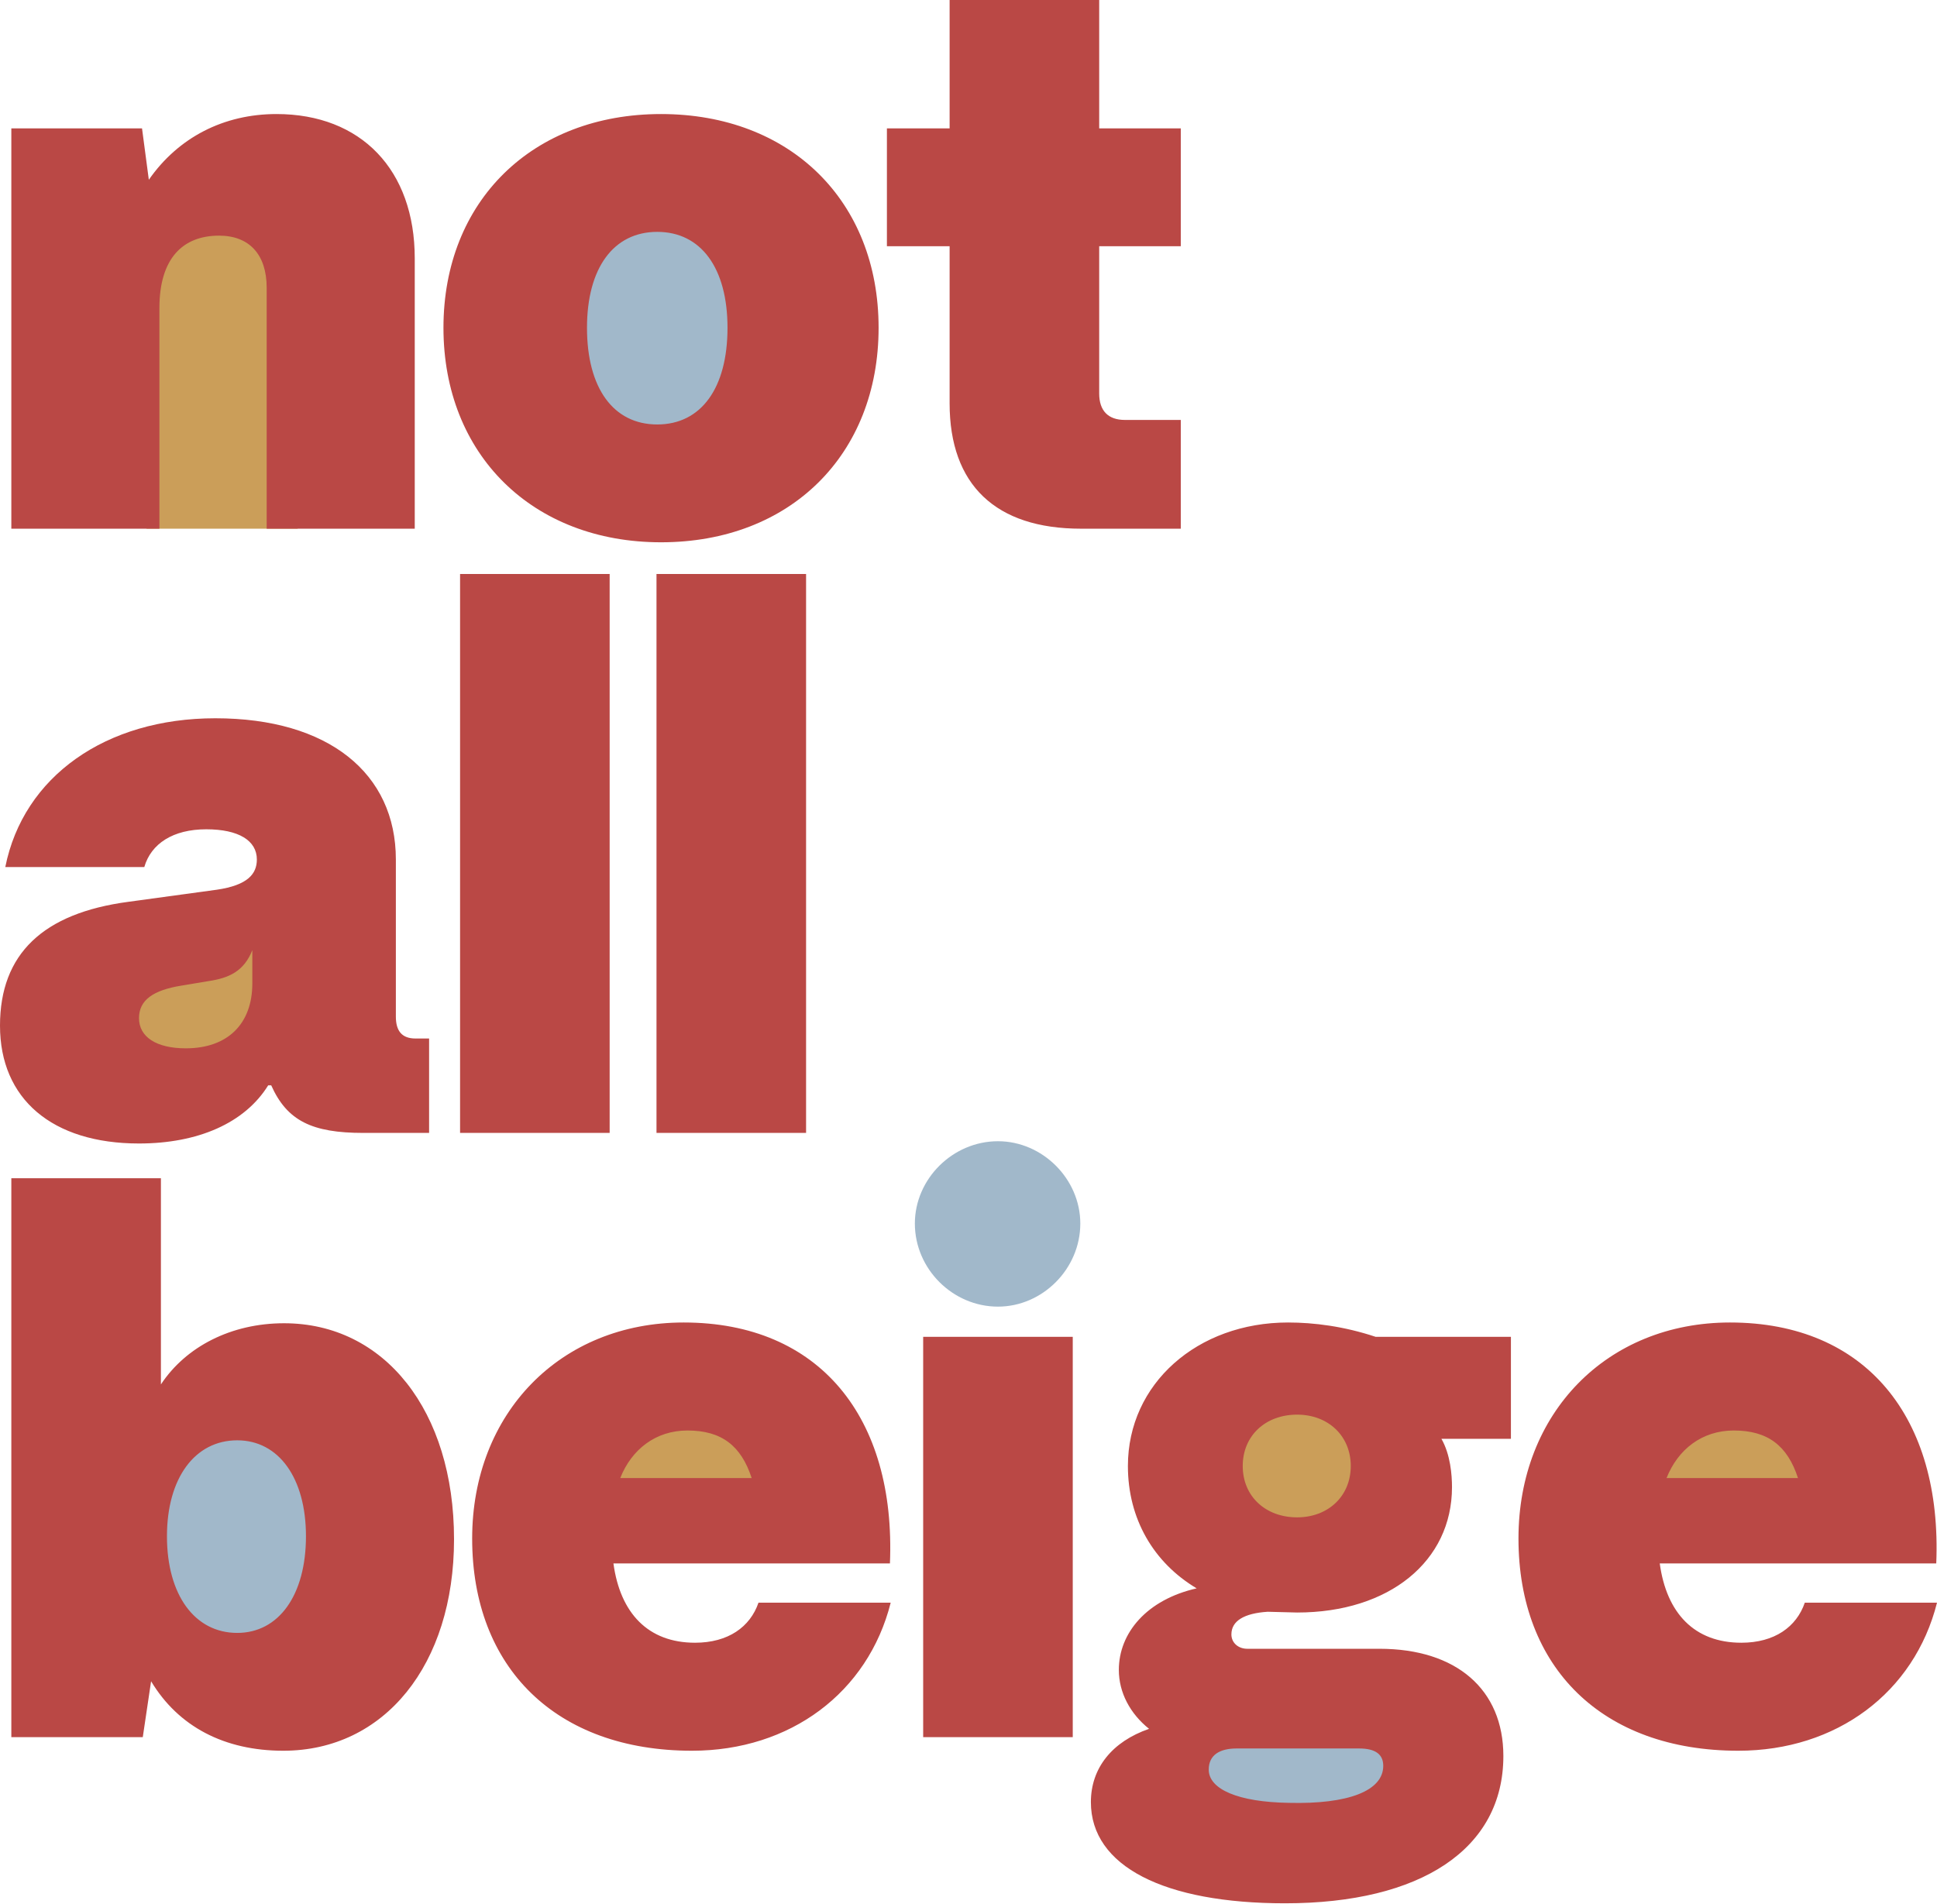
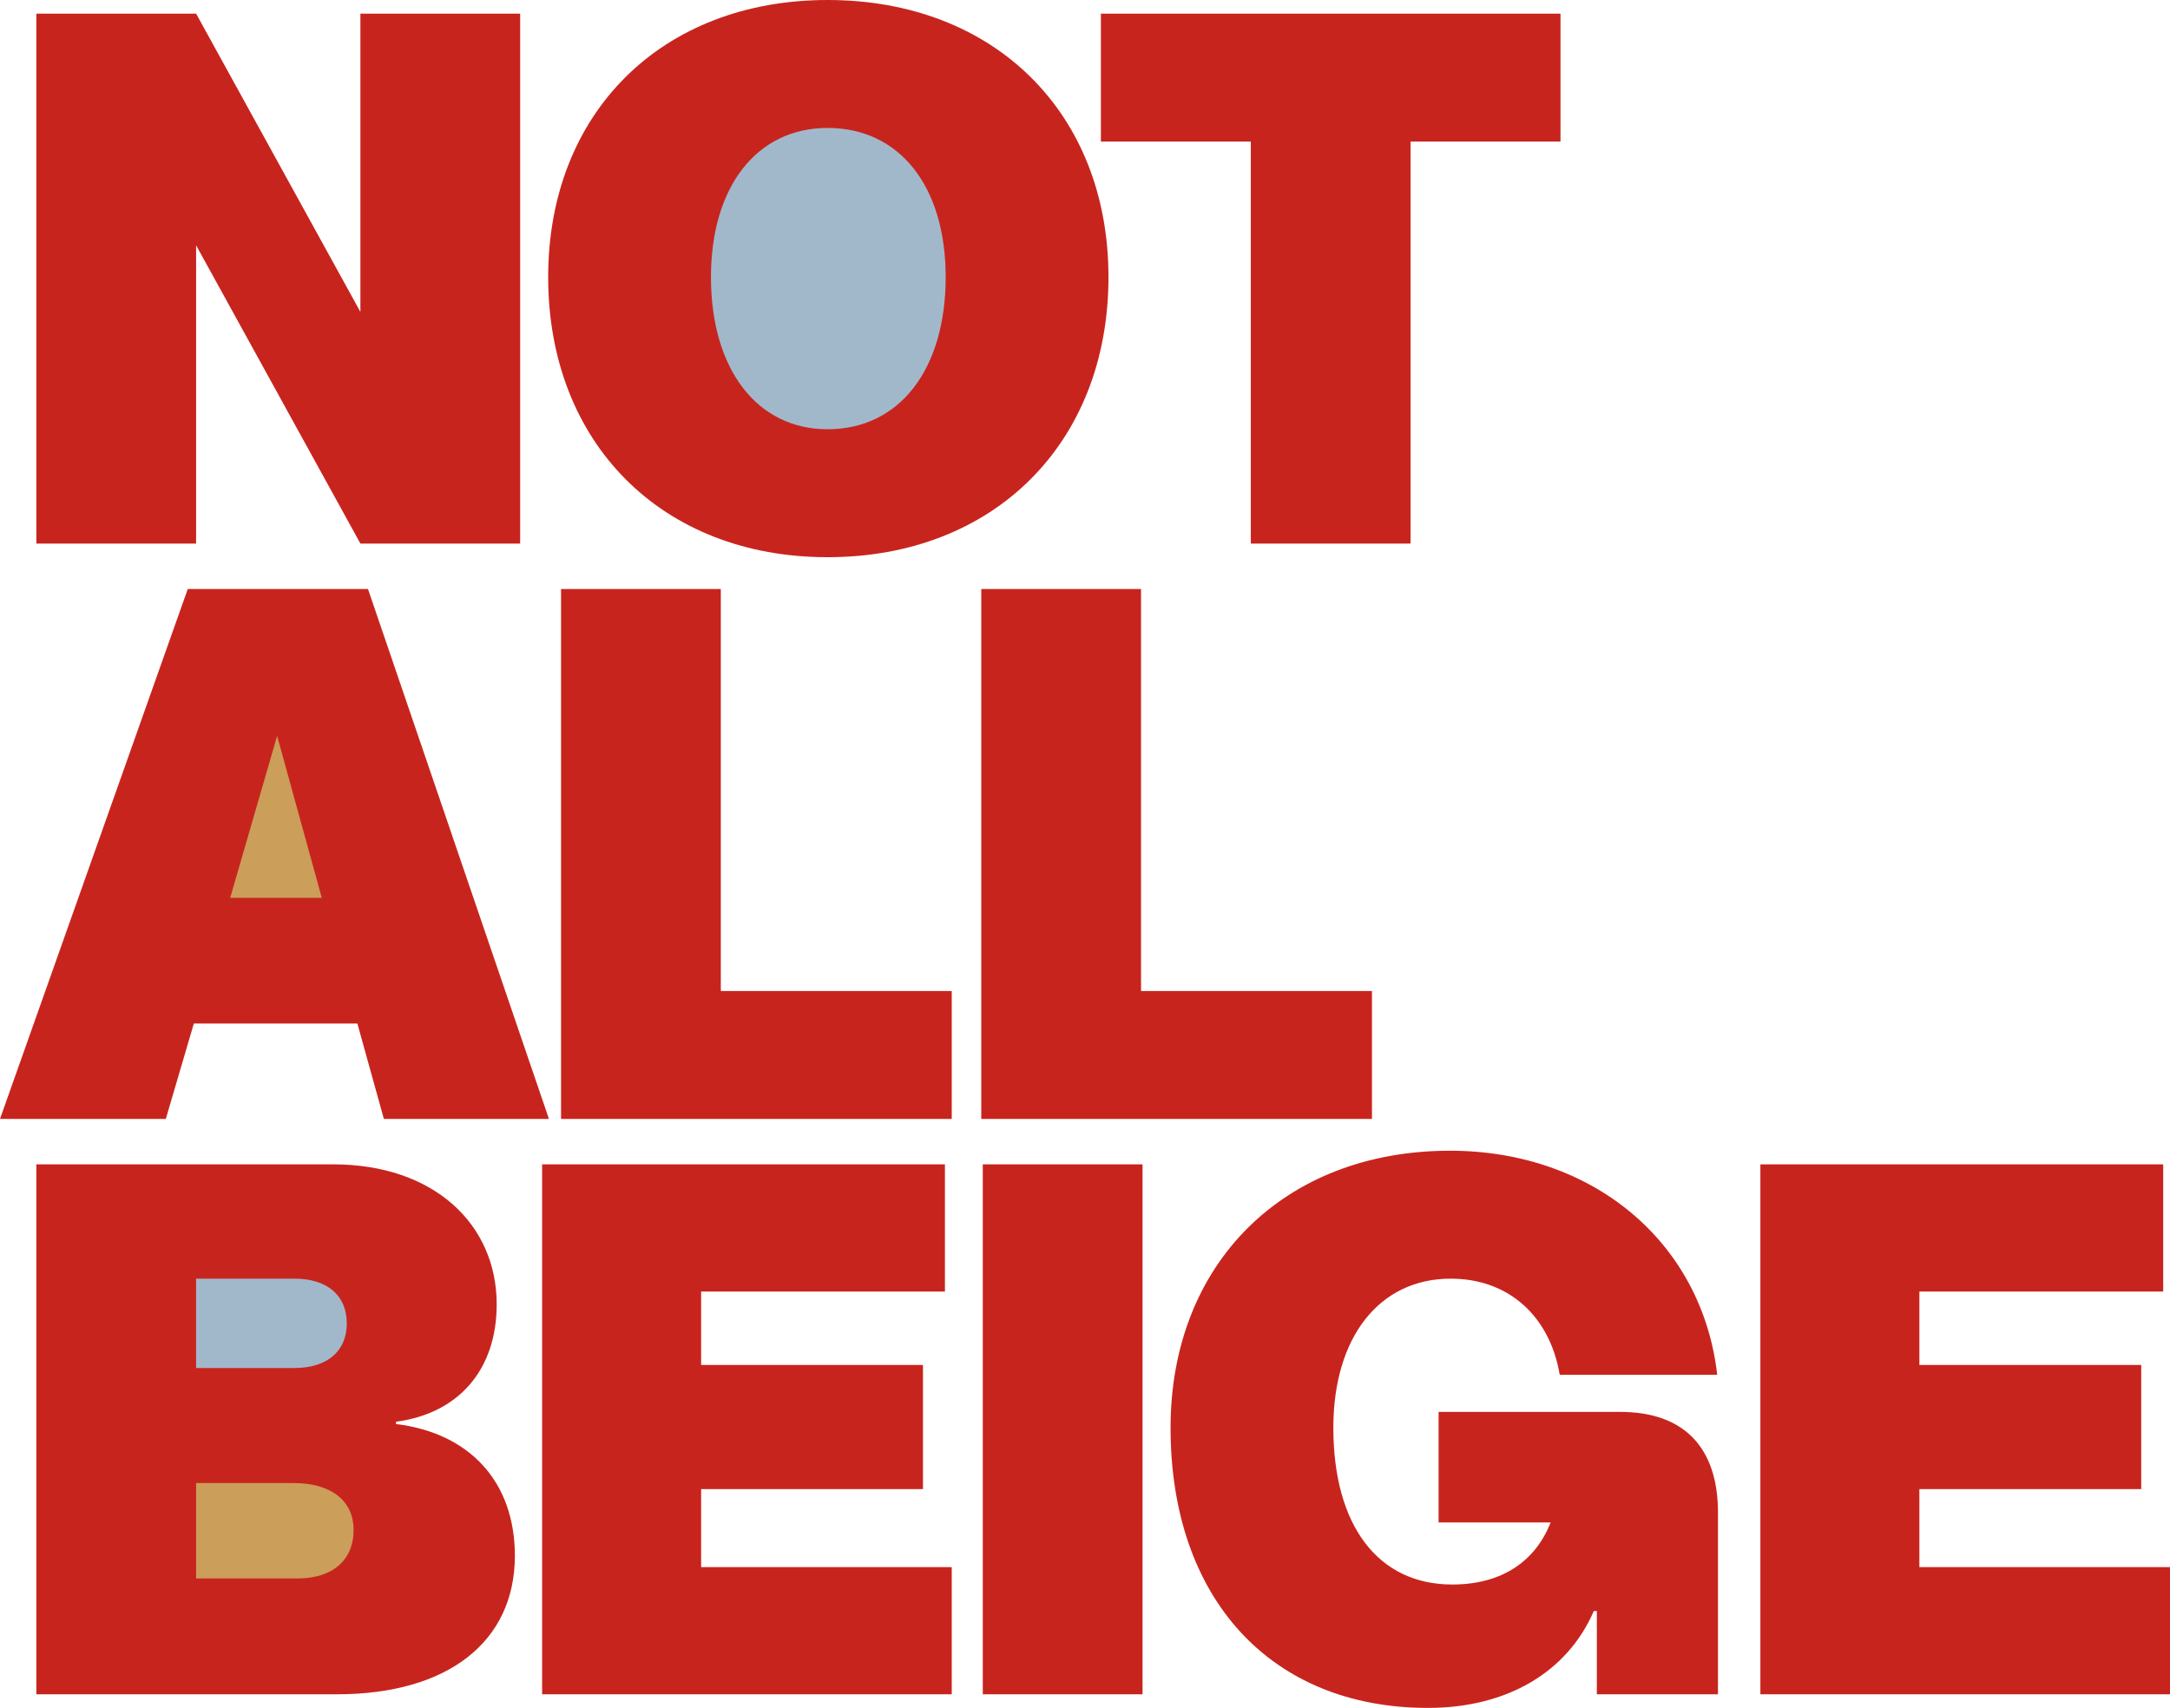
- <svg xmlns="http://www.w3.org/2000/svg" viewBox="21 -700 2564 2520" role="img" aria-label="not all beige">
-   <path d="M215 0V-400H415V0Z" fill="#CB9E59" />
-   <path d="M891 -138C833 -138 798 -186 798 -266C798 -345 833 -393 891 -393C949 -393 984 -345 984 -266C984 -186 949 -138 891 -138Z" fill="#A1B8CA" stroke="#A1B8CA" stroke-width="12" />
-   <path d="M267 688C228 688 205 673 205 648C205 624 224 611 261 605L297 599C324 595 344 586 355 558V602C355 656 322 688 267 688Z" fill="#CB9E59" stroke="#CB9E59" stroke-width="12" />
-   <path d="M335 1462C279 1462 242 1412 242 1334C242 1257 279 1207 335 1207C390 1207 426 1257 426 1334C426 1412 390 1462 335 1462Z" fill="#A1B8CA" stroke="#A1B8CA" stroke-width="12" />
-   <path d="M842 1257C857 1219 889 1194 931 1194C976 1194 1002 1214 1016 1257Z" fill="#CB9E59" stroke="#CB9E59" stroke-width="12" />
-   <path d="M1738 1309C1696 1309 1666 1281 1666 1241C1666 1201 1696 1173 1738 1173C1779 1173 1809 1201 1809 1241C1809 1281 1779 1309 1738 1309Z" fill="#CB9E59" stroke="#CB9E59" stroke-width="12" />
-   <path d="M1727 1687C1660 1686 1621 1669 1621 1643C1621 1624 1635 1615 1658 1615H1820C1842 1615 1852 1623 1852 1638C1852 1671 1806 1689 1727 1687Z" fill="#A1B8CA" stroke="#A1B8CA" stroke-width="12" />
-   <path d="M2227 1257C2242 1219 2274 1194 2316 1194C2361 1194 2387 1214 2401 1257Z" fill="#CB9E59" stroke="#CB9E59" stroke-width="12" />
-   <path d="M36 0H232V-292C232 -358 263 -388 311 -388C351 -388 374 -363 374 -319V0H570V-358C570 -475 499 -549 387 -549C317 -549 257 -518 218 -462L209 -530H36Z M896 18C1067 18 1184 -98 1184 -266C1184 -434 1067 -549 896 -549C726 -549 608 -434 608 -266C608 -98 726 18 896 18Z M891 -138C833 -138 798 -186 798 -266C798 -345 833 -393 891 -393C949 -393 984 -345 984 -266C984 -186 949 -138 891 -138Z M1452 0H1584V-144H1510C1488 -144 1476 -156 1476 -179V-374H1584V-530H1476V-700H1278V-530H1195V-374H1278V-166C1278 -58 1339 0 1452 0Z M205 814C283 814 345 787 376 737H380C401 784 434 800 502 800H589V675H571C553 675 545 665 545 646V438C545 324 456 251 306 251C161 251 52 328 28 448H212C221 417 250 398 294 398C337 398 361 413 361 438C361 457 349 472 308 478L191 494C78 509 21 563 21 658C21 755 90 814 205 814Z M267 688C228 688 205 673 205 648C205 624 224 611 261 605L297 599C324 595 344 586 355 558V602C355 656 322 688 267 688Z M630 800H828V60H630Z M890 800H1088V60H890Z M396 1618C530 1618 622 1504 622 1338C622 1168 530 1052 397 1052C327 1052 267 1083 234 1133V860H36V1600H210L221 1526C257 1586 318 1618 396 1618Z M335 1462C279 1462 242 1412 242 1334C242 1257 279 1207 335 1207C390 1207 426 1257 426 1334C426 1412 390 1462 335 1462Z M937 1618C1067 1618 1170 1541 1200 1422H1025C1014 1454 985 1475 941 1475C879 1475 842 1436 833 1370H1199C1207 1177 1106 1051 926 1051C763 1051 646 1171 646 1337C646 1508 757 1618 937 1618Z M842 1257C857 1219 889 1194 931 1194C976 1194 1002 1214 1016 1257Z M1243 1600H1441V1070H1243Z M1722 1820C1902 1820 2011 1748 2011 1625C2011 1537 1949 1483 1847 1483H1672C1660 1483 1651 1475 1651 1464C1651 1446 1668 1436 1699 1434L1738 1435C1860 1435 1943 1367 1943 1269C1943 1253 1941 1226 1929 1205H2021V1070H1842C1800 1056 1760 1051 1726 1051C1606 1051 1514 1132 1514 1241C1514 1311 1548 1369 1605 1403C1539 1418 1502 1462 1502 1511C1502 1541 1517 1569 1542 1589C1493 1606 1465 1641 1465 1686C1465 1771 1562 1820 1722 1820Z M1727 1687C1660 1686 1621 1669 1621 1643C1621 1624 1635 1615 1658 1615H1820C1842 1615 1852 1623 1852 1638C1852 1671 1806 1689 1727 1687Z M1738 1309C1696 1309 1666 1281 1666 1241C1666 1201 1696 1173 1738 1173C1779 1173 1809 1201 1809 1241C1809 1281 1779 1309 1738 1309Z M2322 1618C2452 1618 2555 1541 2585 1422H2410C2399 1454 2370 1475 2326 1475C2264 1475 2227 1436 2218 1370H2584C2592 1177 2491 1051 2311 1051C2148 1051 2031 1171 2031 1337C2031 1508 2142 1618 2322 1618Z M2227 1257C2242 1219 2274 1194 2316 1194C2361 1194 2387 1214 2401 1257Z" fill="#BA4845" />
-   <path d="M1342 1030C1401 1030 1451 980 1451 920C1451 861 1401 811 1342 811C1282 811 1232 861 1232 920C1232 980 1282 1030 1342 1030Z" fill="#A1B8CA" />
+ <svg xmlns="http://www.w3.org/2000/svg" viewBox="-1 -718 2866 2256" role="img" aria-label="not all beige">
+   <path d="M1092 -151C999 -151 938 -230 938 -352C938 -472 999 -549 1092 -549C1187 -549 1248 -472 1248 -352C1248 -230 1187 -151 1092 -151Z" fill="#A1B8CA" stroke="#A1B8CA" stroke-width="12" />
+   <path d="M303 468 365 254 424 468Z" fill="#CB9E59" stroke="#CB9E59" stroke-width="12" />
+   <path d="M388 1089H258V971H388C431 971 457 993 457 1030C457 1067 431 1089 388 1089Z" fill="#A1B8CA" stroke="#A1B8CA" stroke-width="12" />
+   <path d="M392 1367H258V1241H387C436 1241 466 1264 466 1303C466 1343 438 1367 392 1367Z" fill="#CB9E59" stroke="#CB9E59" stroke-width="12" />
+   <path d="M47 0H258V-394L475 0H686V-700H475V-306L258 -700H47Z M1092 18C1312 18 1463 -133 1463 -352C1463 -569 1312 -718 1092 -718C873 -718 723 -569 723 -352C723 -133 873 18 1092 18Z M1092 -151C999 -151 938 -230 938 -352C938 -472 999 -549 1092 -549C1187 -549 1248 -472 1248 -352C1248 -230 1187 -151 1092 -151Z M1651 0H1862V-531H2060V-700H1453V-531H1651Z M-1 760H218L255 634H471L506 760H724L485 60H247Z M303 468 365 254 424 468Z M740 760H1256V591H951V60H740Z M1295 760H1811V591H1506V60H1295Z M47 1520H444C590 1520 679 1451 679 1337C679 1240 620 1175 522 1163V1160C605 1149 655 1091 655 1005C655 899 572 820 439 820H47Z M392 1367H258V1241H387C436 1241 466 1264 466 1303C466 1343 438 1367 392 1367Z M388 1089H258V971H388C431 971 457 993 457 1030C457 1067 431 1089 388 1089Z M715 1520H1256V1352H925V1249H1218V1085H925V988H1247V820H715Z M1297 1520H1508V820H1297Z M1885 1538C1989 1538 2069 1491 2104 1410H2108V1520H2268V1280C2268 1194 2223 1147 2139 1147H1899V1293H2047C2027 1344 1983 1375 1917 1375C1819 1375 1760 1297 1760 1168C1760 1048 1821 971 1915 971C1992 971 2046 1021 2059 1098H2267C2247 923 2103 802 1914 802C1695 802 1545 951 1545 1168C1545 1393 1677 1538 1885 1538Z M2324 1520H2865V1352H2534V1249H2827V1085H2534V988H2856V820H2324Z" fill="#C8241E" />
</svg>
